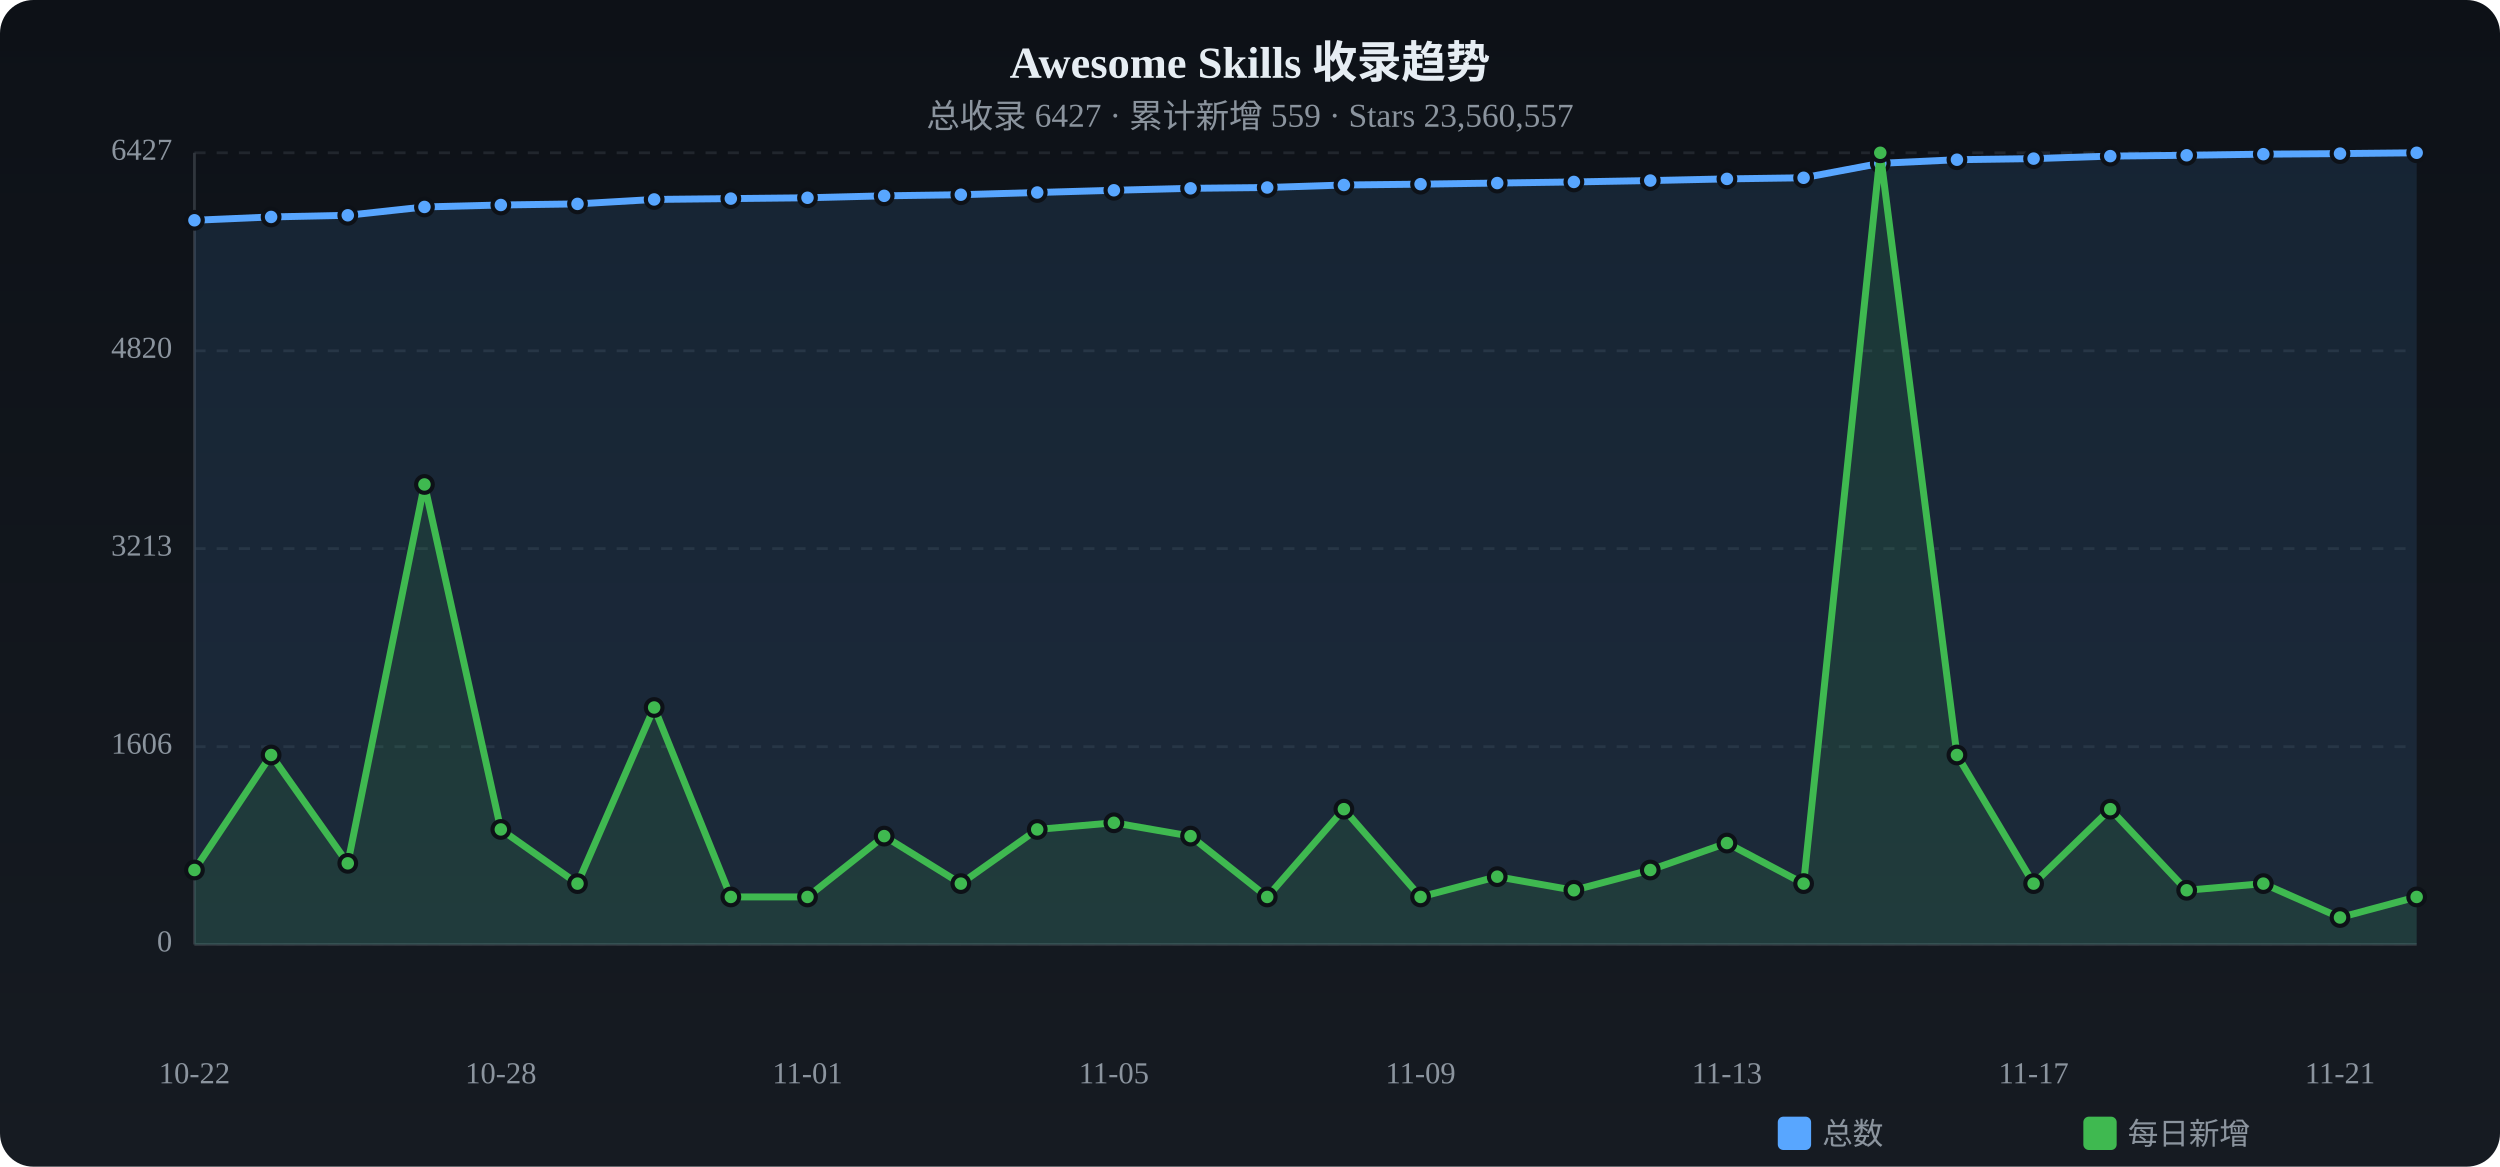
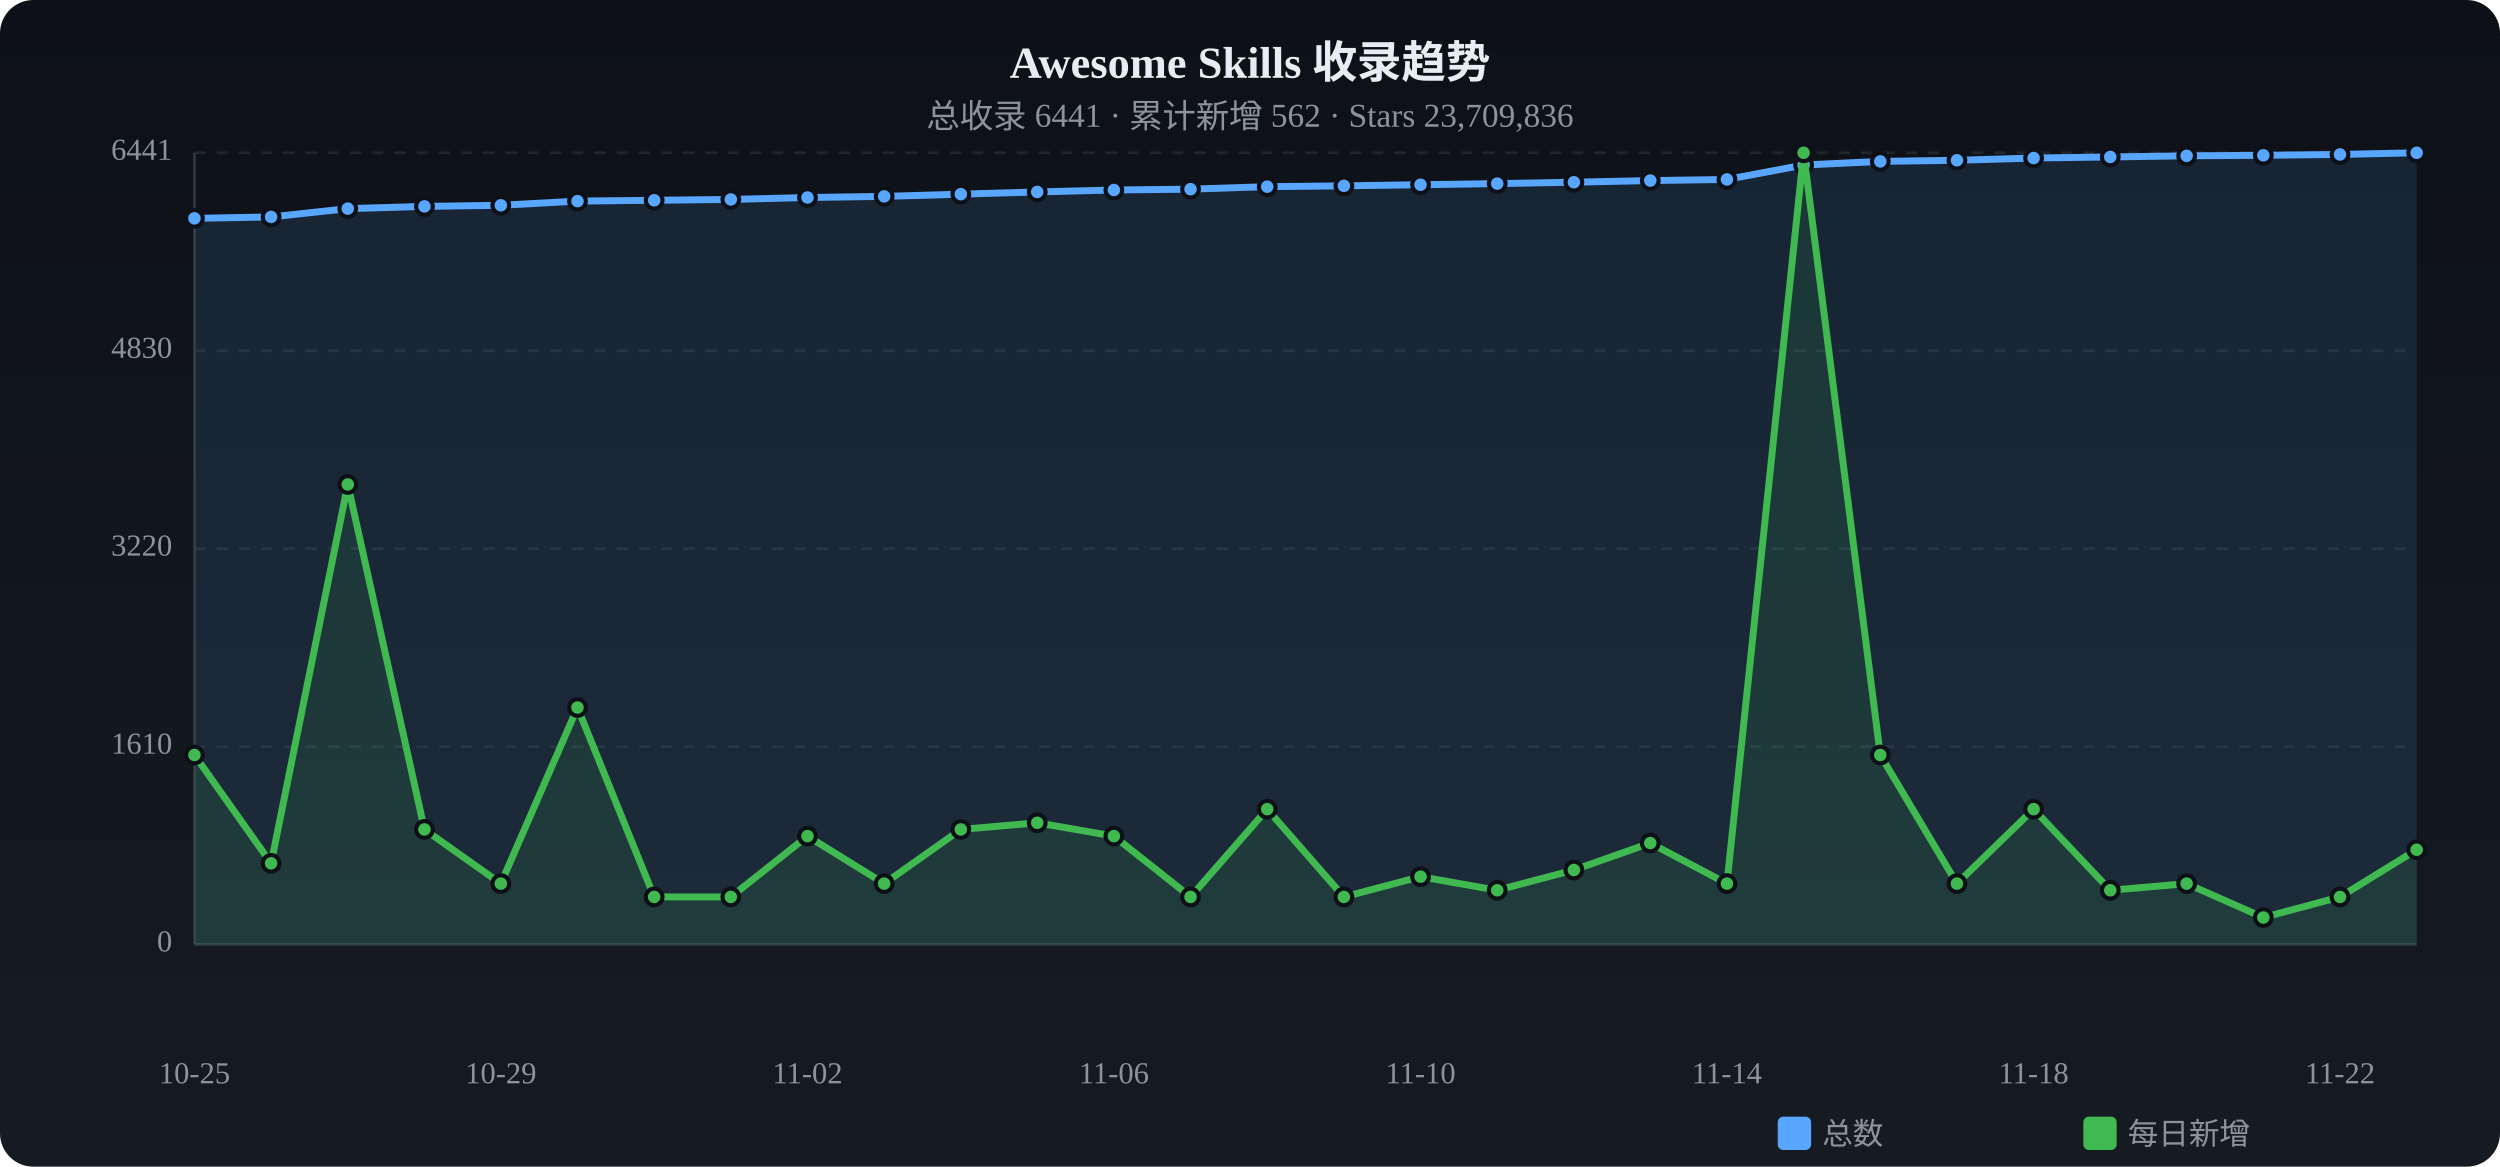
<svg xmlns="http://www.w3.org/2000/svg" viewBox="0 0 900 420" width="900" height="420">
  <defs>
    <linearGradient id="tbg" x1="0%" y1="0%" x2="0%" y2="100%">
      <stop offset="0%" stop-color="#0d1117" />
      <stop offset="100%" stop-color="#161b22" />
    </linearGradient>
  </defs>
  <rect width="900" height="420" rx="12" fill="url(#tbg)" />
  <text x="450.0" y="28" text-anchor="middle" fill="#e6edf3" font-size="16" font-weight="bold">Awesome Skills 收录趋势</text>
-   <text x="450.0" y="46" text-anchor="middle" fill="#8b949e" font-size="12">总收录 6427 · 累计新增 559 · Stars 23,560,557</text>
+   <text x="450.0" y="46" text-anchor="middle" fill="#8b949e" font-size="12">总收录 6441 · 累计新增 562 · Stars 23,709,836</text>
  <text x="62" y="340.0" text-anchor="end" fill="#8b949e" font-size="11" dominant-baseline="middle">0</text>
  <line x1="70" y1="340.0" x2="870" y2="340.0" stroke="#21262d" stroke-dasharray="4 4" />
-   <text x="62" y="268.8" text-anchor="end" fill="#8b949e" font-size="11" dominant-baseline="middle">1606</text>
+   <text x="62" y="268.8" text-anchor="end" fill="#8b949e" font-size="11" dominant-baseline="middle">1610</text>
  <line x1="70" y1="268.8" x2="870" y2="268.8" stroke="#21262d" stroke-dasharray="4 4" />
-   <text x="62" y="197.5" text-anchor="end" fill="#8b949e" font-size="11" dominant-baseline="middle">3213</text>
+   <text x="62" y="197.5" text-anchor="end" fill="#8b949e" font-size="11" dominant-baseline="middle">3220</text>
  <line x1="70" y1="197.5" x2="870" y2="197.5" stroke="#21262d" stroke-dasharray="4 4" />
-   <text x="62" y="126.3" text-anchor="end" fill="#8b949e" font-size="11" dominant-baseline="middle">4820</text>
+   <text x="62" y="126.3" text-anchor="end" fill="#8b949e" font-size="11" dominant-baseline="middle">4830</text>
  <line x1="70" y1="126.3" x2="870" y2="126.3" stroke="#21262d" stroke-dasharray="4 4" />
-   <text x="62" y="55.0" text-anchor="end" fill="#8b949e" font-size="11" dominant-baseline="middle">6427</text>
+   <text x="62" y="55.0" text-anchor="end" fill="#8b949e" font-size="11" dominant-baseline="middle">6441</text>
  <line x1="70" y1="55.0" x2="870" y2="55.0" stroke="#21262d" stroke-dasharray="4 4" />
  <line x1="70" y1="55" x2="70" y2="340" stroke="#30363d" />
  <line x1="70" y1="340" x2="870" y2="340" stroke="#30363d" />
-   <path d="M70.0,79.3 L97.6,78.1 L125.2,77.5 L152.8,74.5 L180.3,73.8 L207.9,73.4 L235.5,71.8 L263.1,71.5 L290.7,71.2 L318.3,70.5 L345.9,70.1 L373.4,69.3 L401.0,68.5 L428.6,67.8 L456.2,67.5 L483.8,66.6 L511.4,66.3 L539.0,65.9 L566.6,65.5 L594.1,65.0 L621.7,64.4 L649.3,64.0 L676.9,58.8 L704.5,57.5 L732.1,57.1 L759.7,56.2 L787.2,55.9 L814.8,55.5 L842.4,55.3 L870.0,55.0 L870.0,340 L70.0,340 Z" fill="#58a6ff" opacity="0.12" />
-   <polyline points="70.0,79.3 97.6,78.1 125.2,77.5 152.8,74.5 180.3,73.8 207.9,73.4 235.5,71.8 263.1,71.5 290.7,71.2 318.3,70.5 345.9,70.1 373.4,69.3 401.0,68.5 428.6,67.8 456.2,67.5 483.8,66.6 511.4,66.3 539.0,65.9 566.6,65.5 594.1,65.0 621.7,64.4 649.3,64.0 676.9,58.8 704.5,57.5 732.1,57.1 759.7,56.2 787.2,55.9 814.8,55.5 842.4,55.3 870.0,55.0" fill="none" stroke="#58a6ff" stroke-width="2.5" stroke-linecap="round" stroke-linejoin="round" />
-   <circle cx="70.0" cy="79.3" r="3" fill="#58a6ff" stroke="#0d1117" stroke-width="1.5" />
+   <path d="M70.0,78.6 L97.6,78.1 L125.2,75.1 L152.8,74.3 L180.3,73.9 L207.9,72.4 L235.5,72.1 L263.1,71.8 L290.7,71.1 L318.3,70.7 L345.9,69.9 L373.4,69.1 L401.0,68.4 L428.6,68.1 L456.2,67.2 L483.8,66.9 L511.4,66.5 L539.0,66.1 L566.6,65.6 L594.1,65.0 L621.7,64.6 L649.3,59.4 L676.9,58.1 L704.5,57.7 L732.1,56.9 L759.7,56.5 L787.2,56.1 L814.8,55.9 L842.4,55.6 L870.0,55.0 L870.0,340 L70.0,340 Z" fill="#58a6ff" opacity="0.12" />
+   <polyline points="70.0,78.6 97.6,78.1 125.2,75.1 152.8,74.3 180.3,73.9 207.9,72.4 235.5,72.1 263.1,71.8 290.7,71.1 318.3,70.7 345.9,69.9 373.4,69.1 401.0,68.4 428.6,68.1 456.2,67.2 483.8,66.9 511.4,66.5 539.0,66.1 566.6,65.6 594.1,65.0 621.7,64.6 649.3,59.4 676.9,58.1 704.5,57.7 732.1,56.9 759.7,56.5 787.2,56.1 814.8,55.9 842.4,55.6 870.0,55.0" fill="none" stroke="#58a6ff" stroke-width="2.5" stroke-linecap="round" stroke-linejoin="round" />
+   <circle cx="70.0" cy="78.6" r="3" fill="#58a6ff" stroke="#0d1117" stroke-width="1.5" />
  <circle cx="97.6" cy="78.1" r="3" fill="#58a6ff" stroke="#0d1117" stroke-width="1.5" />
-   <circle cx="125.2" cy="77.5" r="3" fill="#58a6ff" stroke="#0d1117" stroke-width="1.5" />
-   <circle cx="152.8" cy="74.5" r="3" fill="#58a6ff" stroke="#0d1117" stroke-width="1.5" />
-   <circle cx="180.3" cy="73.8" r="3" fill="#58a6ff" stroke="#0d1117" stroke-width="1.5" />
-   <circle cx="207.9" cy="73.4" r="3" fill="#58a6ff" stroke="#0d1117" stroke-width="1.5" />
-   <circle cx="235.5" cy="71.8" r="3" fill="#58a6ff" stroke="#0d1117" stroke-width="1.5" />
-   <circle cx="263.1" cy="71.5" r="3" fill="#58a6ff" stroke="#0d1117" stroke-width="1.5" />
-   <circle cx="290.7" cy="71.2" r="3" fill="#58a6ff" stroke="#0d1117" stroke-width="1.5" />
-   <circle cx="318.3" cy="70.5" r="3" fill="#58a6ff" stroke="#0d1117" stroke-width="1.5" />
-   <circle cx="345.9" cy="70.1" r="3" fill="#58a6ff" stroke="#0d1117" stroke-width="1.5" />
-   <circle cx="373.4" cy="69.3" r="3" fill="#58a6ff" stroke="#0d1117" stroke-width="1.5" />
-   <circle cx="401.0" cy="68.5" r="3" fill="#58a6ff" stroke="#0d1117" stroke-width="1.5" />
-   <circle cx="428.6" cy="67.8" r="3" fill="#58a6ff" stroke="#0d1117" stroke-width="1.5" />
-   <circle cx="456.2" cy="67.5" r="3" fill="#58a6ff" stroke="#0d1117" stroke-width="1.5" />
-   <circle cx="483.8" cy="66.6" r="3" fill="#58a6ff" stroke="#0d1117" stroke-width="1.5" />
-   <circle cx="511.4" cy="66.3" r="3" fill="#58a6ff" stroke="#0d1117" stroke-width="1.5" />
-   <circle cx="539.0" cy="65.9" r="3" fill="#58a6ff" stroke="#0d1117" stroke-width="1.5" />
-   <circle cx="566.6" cy="65.5" r="3" fill="#58a6ff" stroke="#0d1117" stroke-width="1.5" />
+   <circle cx="125.2" cy="75.1" r="3" fill="#58a6ff" stroke="#0d1117" stroke-width="1.5" />
+   <circle cx="152.8" cy="74.3" r="3" fill="#58a6ff" stroke="#0d1117" stroke-width="1.5" />
+   <circle cx="180.3" cy="73.9" r="3" fill="#58a6ff" stroke="#0d1117" stroke-width="1.5" />
+   <circle cx="207.9" cy="72.4" r="3" fill="#58a6ff" stroke="#0d1117" stroke-width="1.5" />
+   <circle cx="235.5" cy="72.1" r="3" fill="#58a6ff" stroke="#0d1117" stroke-width="1.5" />
+   <circle cx="263.1" cy="71.8" r="3" fill="#58a6ff" stroke="#0d1117" stroke-width="1.5" />
+   <circle cx="290.7" cy="71.1" r="3" fill="#58a6ff" stroke="#0d1117" stroke-width="1.5" />
+   <circle cx="318.3" cy="70.7" r="3" fill="#58a6ff" stroke="#0d1117" stroke-width="1.5" />
+   <circle cx="345.9" cy="69.9" r="3" fill="#58a6ff" stroke="#0d1117" stroke-width="1.5" />
+   <circle cx="373.4" cy="69.1" r="3" fill="#58a6ff" stroke="#0d1117" stroke-width="1.5" />
+   <circle cx="401.0" cy="68.4" r="3" fill="#58a6ff" stroke="#0d1117" stroke-width="1.5" />
+   <circle cx="428.6" cy="68.1" r="3" fill="#58a6ff" stroke="#0d1117" stroke-width="1.5" />
+   <circle cx="456.2" cy="67.2" r="3" fill="#58a6ff" stroke="#0d1117" stroke-width="1.5" />
+   <circle cx="483.8" cy="66.9" r="3" fill="#58a6ff" stroke="#0d1117" stroke-width="1.5" />
+   <circle cx="511.4" cy="66.5" r="3" fill="#58a6ff" stroke="#0d1117" stroke-width="1.5" />
+   <circle cx="539.0" cy="66.1" r="3" fill="#58a6ff" stroke="#0d1117" stroke-width="1.5" />
+   <circle cx="566.6" cy="65.6" r="3" fill="#58a6ff" stroke="#0d1117" stroke-width="1.5" />
  <circle cx="594.1" cy="65.0" r="3" fill="#58a6ff" stroke="#0d1117" stroke-width="1.5" />
-   <circle cx="621.7" cy="64.4" r="3" fill="#58a6ff" stroke="#0d1117" stroke-width="1.5" />
-   <circle cx="649.3" cy="64.0" r="3" fill="#58a6ff" stroke="#0d1117" stroke-width="1.5" />
-   <circle cx="676.9" cy="58.8" r="3" fill="#58a6ff" stroke="#0d1117" stroke-width="1.5" />
-   <circle cx="704.5" cy="57.5" r="3" fill="#58a6ff" stroke="#0d1117" stroke-width="1.5" />
-   <circle cx="732.1" cy="57.1" r="3" fill="#58a6ff" stroke="#0d1117" stroke-width="1.5" />
-   <circle cx="759.7" cy="56.2" r="3" fill="#58a6ff" stroke="#0d1117" stroke-width="1.5" />
-   <circle cx="787.2" cy="55.9" r="3" fill="#58a6ff" stroke="#0d1117" stroke-width="1.5" />
-   <circle cx="814.8" cy="55.5" r="3" fill="#58a6ff" stroke="#0d1117" stroke-width="1.5" />
-   <circle cx="842.4" cy="55.3" r="3" fill="#58a6ff" stroke="#0d1117" stroke-width="1.5" />
+   <circle cx="621.7" cy="64.6" r="3" fill="#58a6ff" stroke="#0d1117" stroke-width="1.5" />
+   <circle cx="649.3" cy="59.4" r="3" fill="#58a6ff" stroke="#0d1117" stroke-width="1.5" />
+   <circle cx="676.9" cy="58.1" r="3" fill="#58a6ff" stroke="#0d1117" stroke-width="1.5" />
+   <circle cx="704.5" cy="57.7" r="3" fill="#58a6ff" stroke="#0d1117" stroke-width="1.5" />
+   <circle cx="732.1" cy="56.9" r="3" fill="#58a6ff" stroke="#0d1117" stroke-width="1.5" />
+   <circle cx="759.7" cy="56.5" r="3" fill="#58a6ff" stroke="#0d1117" stroke-width="1.5" />
+   <circle cx="787.2" cy="56.1" r="3" fill="#58a6ff" stroke="#0d1117" stroke-width="1.5" />
+   <circle cx="814.8" cy="55.9" r="3" fill="#58a6ff" stroke="#0d1117" stroke-width="1.5" />
+   <circle cx="842.4" cy="55.6" r="3" fill="#58a6ff" stroke="#0d1117" stroke-width="1.5" />
  <circle cx="870.0" cy="55.0" r="3" fill="#58a6ff" stroke="#0d1117" stroke-width="1.5" />
-   <path d="M70.0,313.2 L97.6,271.8 L125.2,310.8 L152.8,174.4 L180.3,298.6 L207.9,318.1 L235.5,254.7 L263.1,322.9 L290.7,322.9 L318.3,301.0 L345.9,318.1 L373.4,298.6 L401.0,296.2 L428.6,301.0 L456.2,322.9 L483.8,291.3 L511.4,322.9 L539.0,315.6 L566.6,320.5 L594.1,313.2 L621.7,303.5 L649.3,318.1 L676.9,55.0 L704.5,271.8 L732.1,318.1 L759.7,291.3 L787.2,320.5 L814.8,318.1 L842.4,330.3 L870.0,322.9 L870.0,340 L70.0,340 Z" fill="#3fb950" opacity="0.12" />
-   <polyline points="70.0,313.2 97.6,271.8 125.2,310.8 152.8,174.4 180.3,298.6 207.9,318.1 235.5,254.7 263.1,322.9 290.7,322.9 318.3,301.0 345.9,318.1 373.4,298.6 401.0,296.2 428.6,301.0 456.2,322.9 483.8,291.3 511.4,322.9 539.0,315.6 566.6,320.5 594.1,313.2 621.7,303.5 649.3,318.1 676.9,55.0 704.5,271.8 732.1,318.1 759.7,291.3 787.2,320.5 814.8,318.1 842.4,330.3 870.0,322.9" fill="none" stroke="#3fb950" stroke-width="2.5" stroke-linecap="round" stroke-linejoin="round" />
-   <circle cx="70.0" cy="313.2" r="3" fill="#3fb950" stroke="#0d1117" stroke-width="1.5" />
-   <circle cx="97.6" cy="271.8" r="3" fill="#3fb950" stroke="#0d1117" stroke-width="1.5" />
-   <circle cx="125.2" cy="310.8" r="3" fill="#3fb950" stroke="#0d1117" stroke-width="1.5" />
-   <circle cx="152.8" cy="174.4" r="3" fill="#3fb950" stroke="#0d1117" stroke-width="1.5" />
-   <circle cx="180.3" cy="298.6" r="3" fill="#3fb950" stroke="#0d1117" stroke-width="1.5" />
-   <circle cx="207.9" cy="318.1" r="3" fill="#3fb950" stroke="#0d1117" stroke-width="1.5" />
-   <circle cx="235.5" cy="254.7" r="3" fill="#3fb950" stroke="#0d1117" stroke-width="1.5" />
+   <path d="M70.0,271.8 L97.6,310.8 L125.2,174.4 L152.8,298.6 L180.3,318.1 L207.9,254.7 L235.5,322.9 L263.1,322.9 L290.7,301.0 L318.3,318.1 L345.9,298.6 L373.4,296.2 L401.0,301.0 L428.6,322.9 L456.2,291.3 L483.8,322.9 L511.4,315.6 L539.0,320.5 L566.6,313.2 L594.1,303.5 L621.7,318.1 L649.3,55.0 L676.9,271.8 L704.5,318.1 L732.1,291.3 L759.7,320.5 L787.2,318.1 L814.8,330.3 L842.4,322.9 L870.0,305.9 L870.0,340 L70.0,340 Z" fill="#3fb950" opacity="0.12" />
+   <polyline points="70.0,271.8 97.6,310.8 125.2,174.4 152.8,298.6 180.3,318.1 207.9,254.7 235.5,322.9 263.1,322.9 290.7,301.0 318.3,318.1 345.9,298.6 373.4,296.2 401.0,301.0 428.6,322.9 456.2,291.3 483.8,322.9 511.4,315.6 539.0,320.5 566.6,313.2 594.1,303.5 621.7,318.1 649.3,55.0 676.9,271.8 704.5,318.1 732.1,291.3 759.7,320.5 787.2,318.1 814.8,330.3 842.4,322.9 870.0,305.9" fill="none" stroke="#3fb950" stroke-width="2.5" stroke-linecap="round" stroke-linejoin="round" />
+   <circle cx="70.0" cy="271.8" r="3" fill="#3fb950" stroke="#0d1117" stroke-width="1.5" />
+   <circle cx="97.6" cy="310.8" r="3" fill="#3fb950" stroke="#0d1117" stroke-width="1.5" />
+   <circle cx="125.2" cy="174.4" r="3" fill="#3fb950" stroke="#0d1117" stroke-width="1.5" />
+   <circle cx="152.8" cy="298.6" r="3" fill="#3fb950" stroke="#0d1117" stroke-width="1.5" />
+   <circle cx="180.3" cy="318.1" r="3" fill="#3fb950" stroke="#0d1117" stroke-width="1.5" />
+   <circle cx="207.9" cy="254.7" r="3" fill="#3fb950" stroke="#0d1117" stroke-width="1.5" />
+   <circle cx="235.5" cy="322.9" r="3" fill="#3fb950" stroke="#0d1117" stroke-width="1.5" />
  <circle cx="263.1" cy="322.9" r="3" fill="#3fb950" stroke="#0d1117" stroke-width="1.5" />
-   <circle cx="290.7" cy="322.9" r="3" fill="#3fb950" stroke="#0d1117" stroke-width="1.5" />
-   <circle cx="318.3" cy="301.0" r="3" fill="#3fb950" stroke="#0d1117" stroke-width="1.5" />
-   <circle cx="345.9" cy="318.1" r="3" fill="#3fb950" stroke="#0d1117" stroke-width="1.5" />
-   <circle cx="373.4" cy="298.6" r="3" fill="#3fb950" stroke="#0d1117" stroke-width="1.5" />
-   <circle cx="401.0" cy="296.2" r="3" fill="#3fb950" stroke="#0d1117" stroke-width="1.5" />
-   <circle cx="428.6" cy="301.0" r="3" fill="#3fb950" stroke="#0d1117" stroke-width="1.5" />
-   <circle cx="456.2" cy="322.9" r="3" fill="#3fb950" stroke="#0d1117" stroke-width="1.5" />
-   <circle cx="483.8" cy="291.3" r="3" fill="#3fb950" stroke="#0d1117" stroke-width="1.5" />
-   <circle cx="511.4" cy="322.9" r="3" fill="#3fb950" stroke="#0d1117" stroke-width="1.5" />
-   <circle cx="539.0" cy="315.6" r="3" fill="#3fb950" stroke="#0d1117" stroke-width="1.5" />
-   <circle cx="566.6" cy="320.5" r="3" fill="#3fb950" stroke="#0d1117" stroke-width="1.5" />
-   <circle cx="594.1" cy="313.2" r="3" fill="#3fb950" stroke="#0d1117" stroke-width="1.5" />
-   <circle cx="621.7" cy="303.5" r="3" fill="#3fb950" stroke="#0d1117" stroke-width="1.5" />
-   <circle cx="649.3" cy="318.1" r="3" fill="#3fb950" stroke="#0d1117" stroke-width="1.5" />
-   <circle cx="676.9" cy="55.0" r="3" fill="#3fb950" stroke="#0d1117" stroke-width="1.5" />
-   <circle cx="704.5" cy="271.8" r="3" fill="#3fb950" stroke="#0d1117" stroke-width="1.5" />
-   <circle cx="732.1" cy="318.1" r="3" fill="#3fb950" stroke="#0d1117" stroke-width="1.5" />
-   <circle cx="759.7" cy="291.3" r="3" fill="#3fb950" stroke="#0d1117" stroke-width="1.5" />
-   <circle cx="787.2" cy="320.5" r="3" fill="#3fb950" stroke="#0d1117" stroke-width="1.5" />
-   <circle cx="814.8" cy="318.1" r="3" fill="#3fb950" stroke="#0d1117" stroke-width="1.5" />
-   <circle cx="842.4" cy="330.3" r="3" fill="#3fb950" stroke="#0d1117" stroke-width="1.5" />
-   <circle cx="870.0" cy="322.9" r="3" fill="#3fb950" stroke="#0d1117" stroke-width="1.5" />
-   <text x="70.0" y="390" text-anchor="middle" fill="#8b949e" font-size="11">10-22</text>
-   <text x="180.3" y="390" text-anchor="middle" fill="#8b949e" font-size="11">10-28</text>
-   <text x="290.7" y="390" text-anchor="middle" fill="#8b949e" font-size="11">11-01</text>
-   <text x="401.0" y="390" text-anchor="middle" fill="#8b949e" font-size="11">11-05</text>
-   <text x="511.4" y="390" text-anchor="middle" fill="#8b949e" font-size="11">11-09</text>
-   <text x="621.7" y="390" text-anchor="middle" fill="#8b949e" font-size="11">11-13</text>
-   <text x="732.1" y="390" text-anchor="middle" fill="#8b949e" font-size="11">11-17</text>
-   <text x="842.4" y="390" text-anchor="middle" fill="#8b949e" font-size="11">11-21</text>
+   <circle cx="290.7" cy="301.0" r="3" fill="#3fb950" stroke="#0d1117" stroke-width="1.5" />
+   <circle cx="318.3" cy="318.1" r="3" fill="#3fb950" stroke="#0d1117" stroke-width="1.5" />
+   <circle cx="345.9" cy="298.6" r="3" fill="#3fb950" stroke="#0d1117" stroke-width="1.5" />
+   <circle cx="373.4" cy="296.2" r="3" fill="#3fb950" stroke="#0d1117" stroke-width="1.5" />
+   <circle cx="401.0" cy="301.0" r="3" fill="#3fb950" stroke="#0d1117" stroke-width="1.5" />
+   <circle cx="428.6" cy="322.9" r="3" fill="#3fb950" stroke="#0d1117" stroke-width="1.5" />
+   <circle cx="456.2" cy="291.3" r="3" fill="#3fb950" stroke="#0d1117" stroke-width="1.5" />
+   <circle cx="483.8" cy="322.9" r="3" fill="#3fb950" stroke="#0d1117" stroke-width="1.5" />
+   <circle cx="511.4" cy="315.6" r="3" fill="#3fb950" stroke="#0d1117" stroke-width="1.5" />
+   <circle cx="539.0" cy="320.5" r="3" fill="#3fb950" stroke="#0d1117" stroke-width="1.5" />
+   <circle cx="566.6" cy="313.2" r="3" fill="#3fb950" stroke="#0d1117" stroke-width="1.5" />
+   <circle cx="594.1" cy="303.5" r="3" fill="#3fb950" stroke="#0d1117" stroke-width="1.5" />
+   <circle cx="621.7" cy="318.1" r="3" fill="#3fb950" stroke="#0d1117" stroke-width="1.5" />
+   <circle cx="649.3" cy="55.0" r="3" fill="#3fb950" stroke="#0d1117" stroke-width="1.5" />
+   <circle cx="676.9" cy="271.8" r="3" fill="#3fb950" stroke="#0d1117" stroke-width="1.5" />
+   <circle cx="704.5" cy="318.1" r="3" fill="#3fb950" stroke="#0d1117" stroke-width="1.5" />
+   <circle cx="732.1" cy="291.3" r="3" fill="#3fb950" stroke="#0d1117" stroke-width="1.5" />
+   <circle cx="759.7" cy="320.5" r="3" fill="#3fb950" stroke="#0d1117" stroke-width="1.5" />
+   <circle cx="787.2" cy="318.1" r="3" fill="#3fb950" stroke="#0d1117" stroke-width="1.5" />
+   <circle cx="814.8" cy="330.3" r="3" fill="#3fb950" stroke="#0d1117" stroke-width="1.5" />
+   <circle cx="842.4" cy="322.9" r="3" fill="#3fb950" stroke="#0d1117" stroke-width="1.5" />
+   <circle cx="870.0" cy="305.9" r="3" fill="#3fb950" stroke="#0d1117" stroke-width="1.5" />
+   <text x="70.0" y="390" text-anchor="middle" fill="#8b949e" font-size="11">10-25</text>
+   <text x="180.3" y="390" text-anchor="middle" fill="#8b949e" font-size="11">10-29</text>
+   <text x="290.7" y="390" text-anchor="middle" fill="#8b949e" font-size="11">11-02</text>
+   <text x="401.0" y="390" text-anchor="middle" fill="#8b949e" font-size="11">11-06</text>
+   <text x="511.4" y="390" text-anchor="middle" fill="#8b949e" font-size="11">11-10</text>
+   <text x="621.7" y="390" text-anchor="middle" fill="#8b949e" font-size="11">11-14</text>
+   <text x="732.1" y="390" text-anchor="middle" fill="#8b949e" font-size="11">11-18</text>
+   <text x="842.4" y="390" text-anchor="middle" fill="#8b949e" font-size="11">11-22</text>
  <rect x="640" y="402" width="12" height="12" rx="2" fill="#58a6ff" />
  <text x="656" y="412" fill="#8b949e" font-size="11">总数</text>
  <rect x="750" y="402" width="12" height="12" rx="2" fill="#3fb950" />
  <text x="766" y="412" fill="#8b949e" font-size="11">每日新增</text>
</svg>
